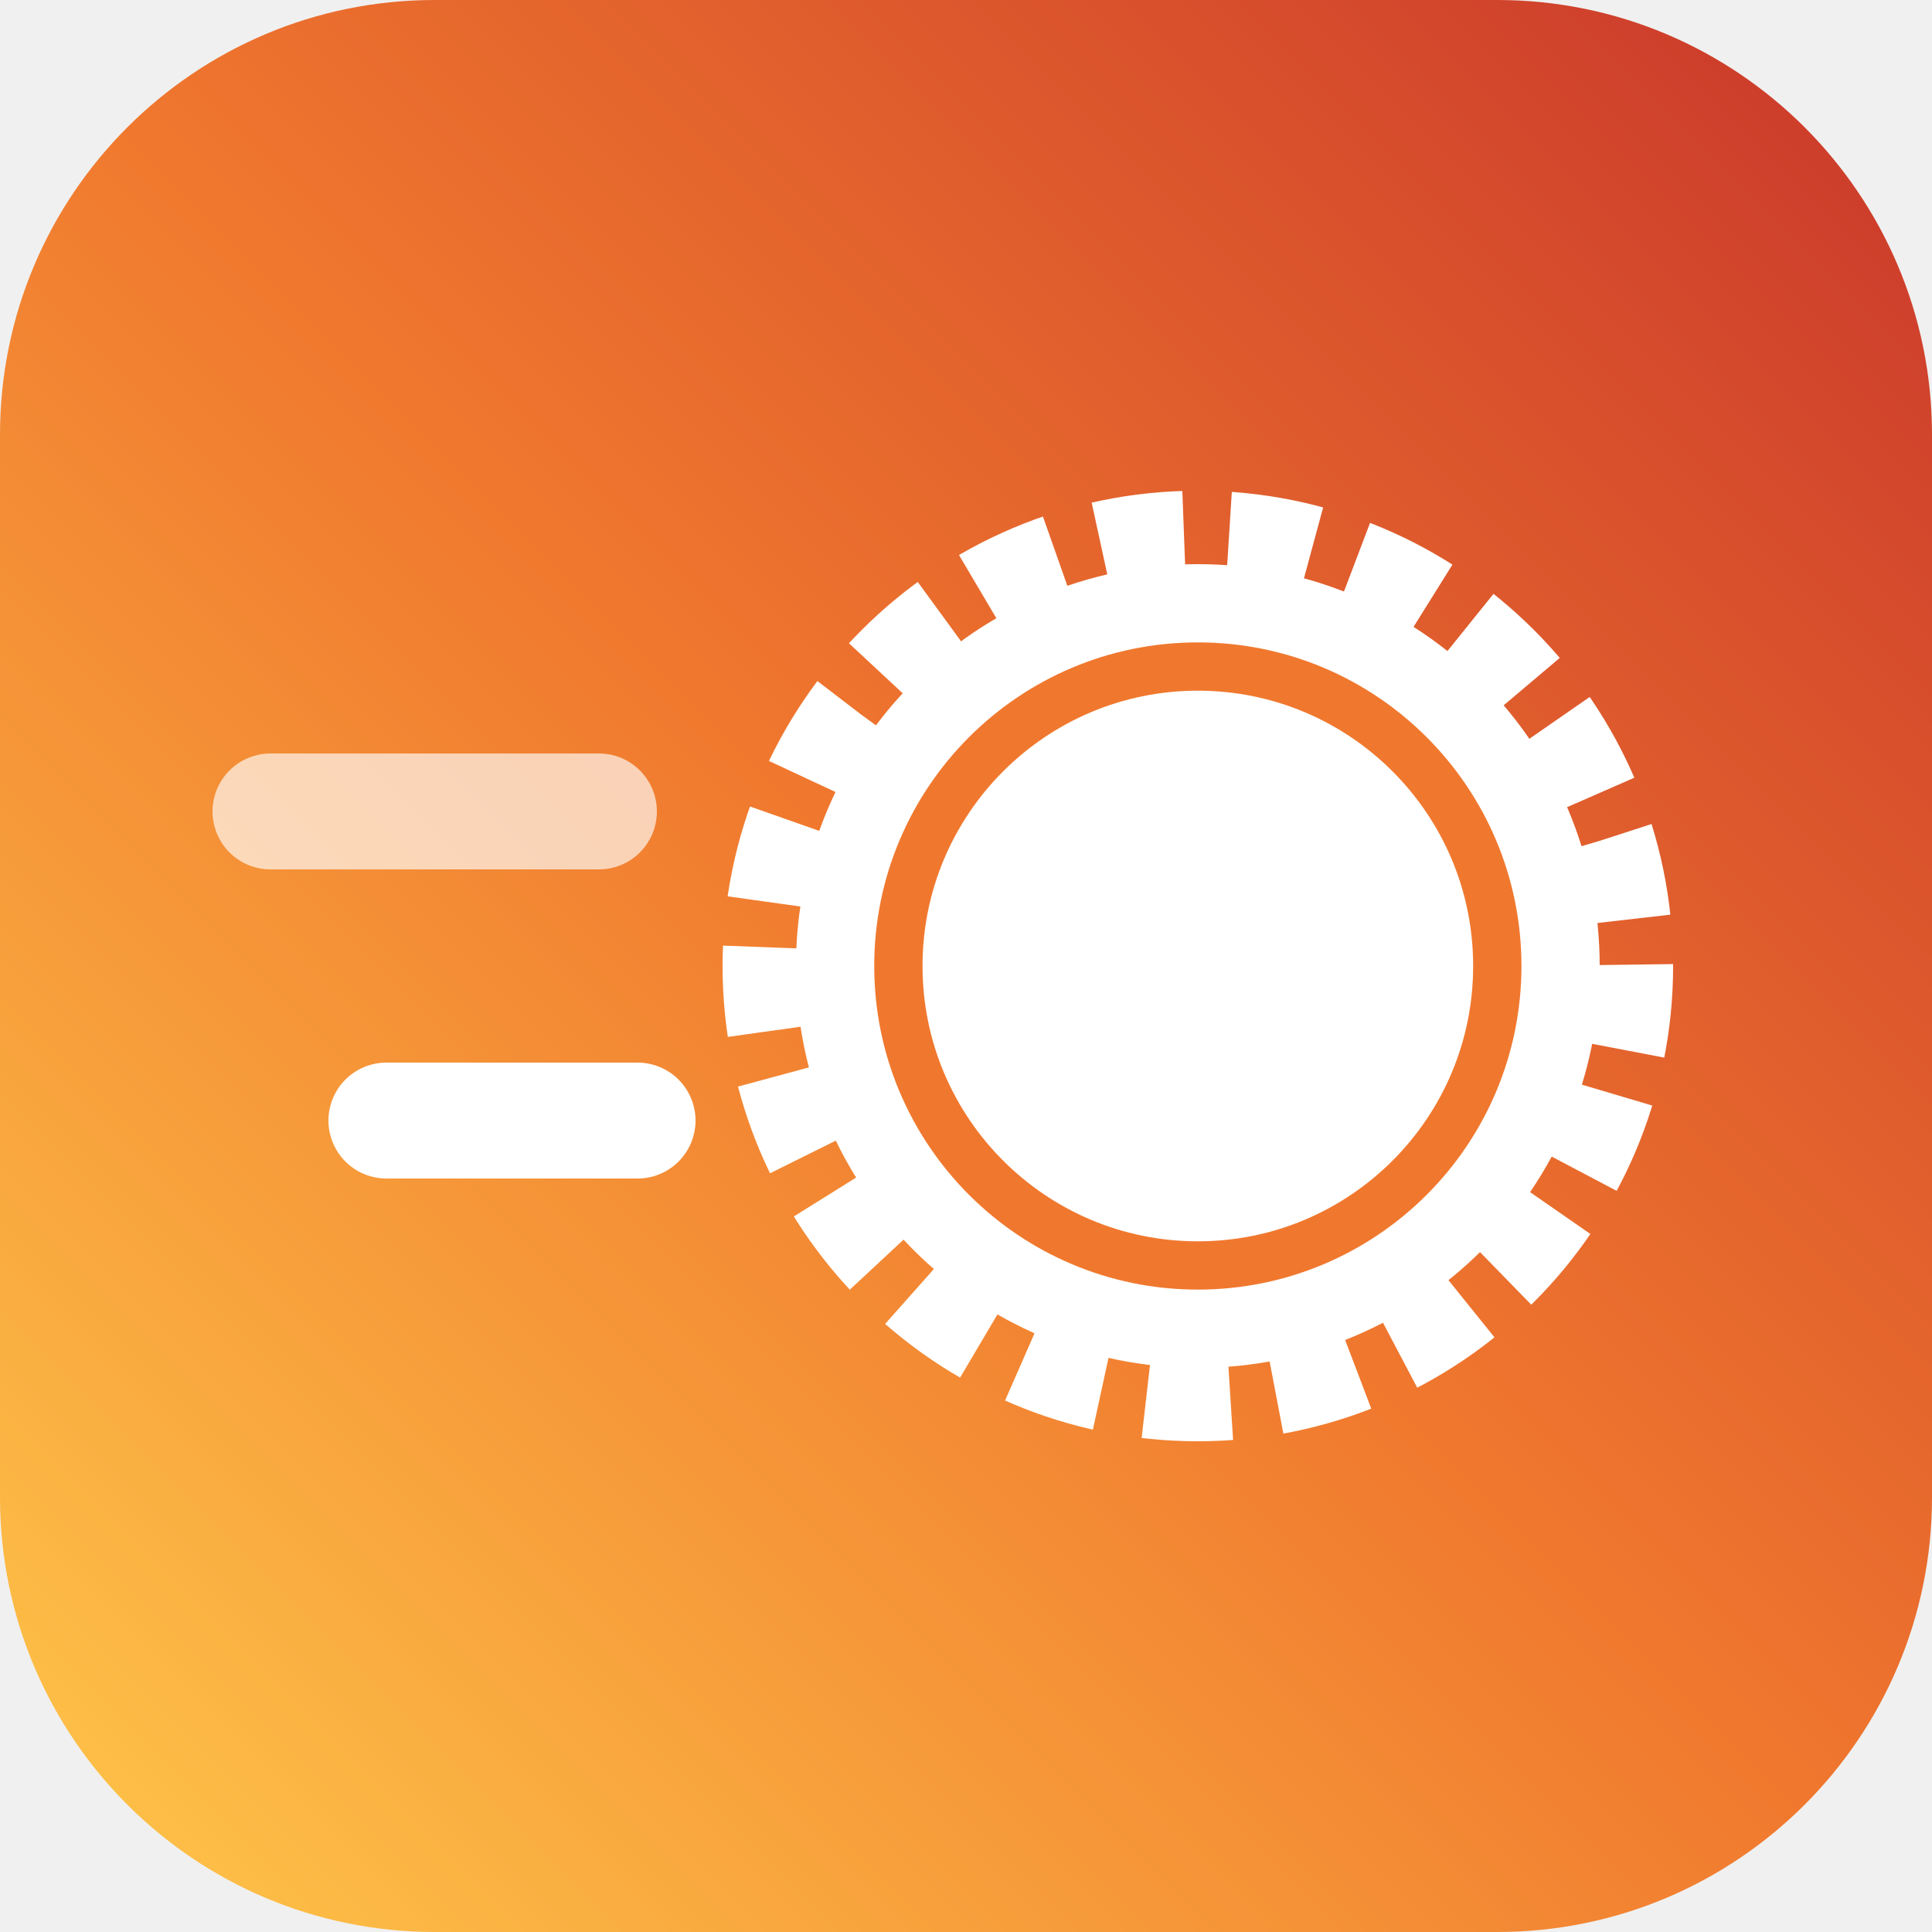
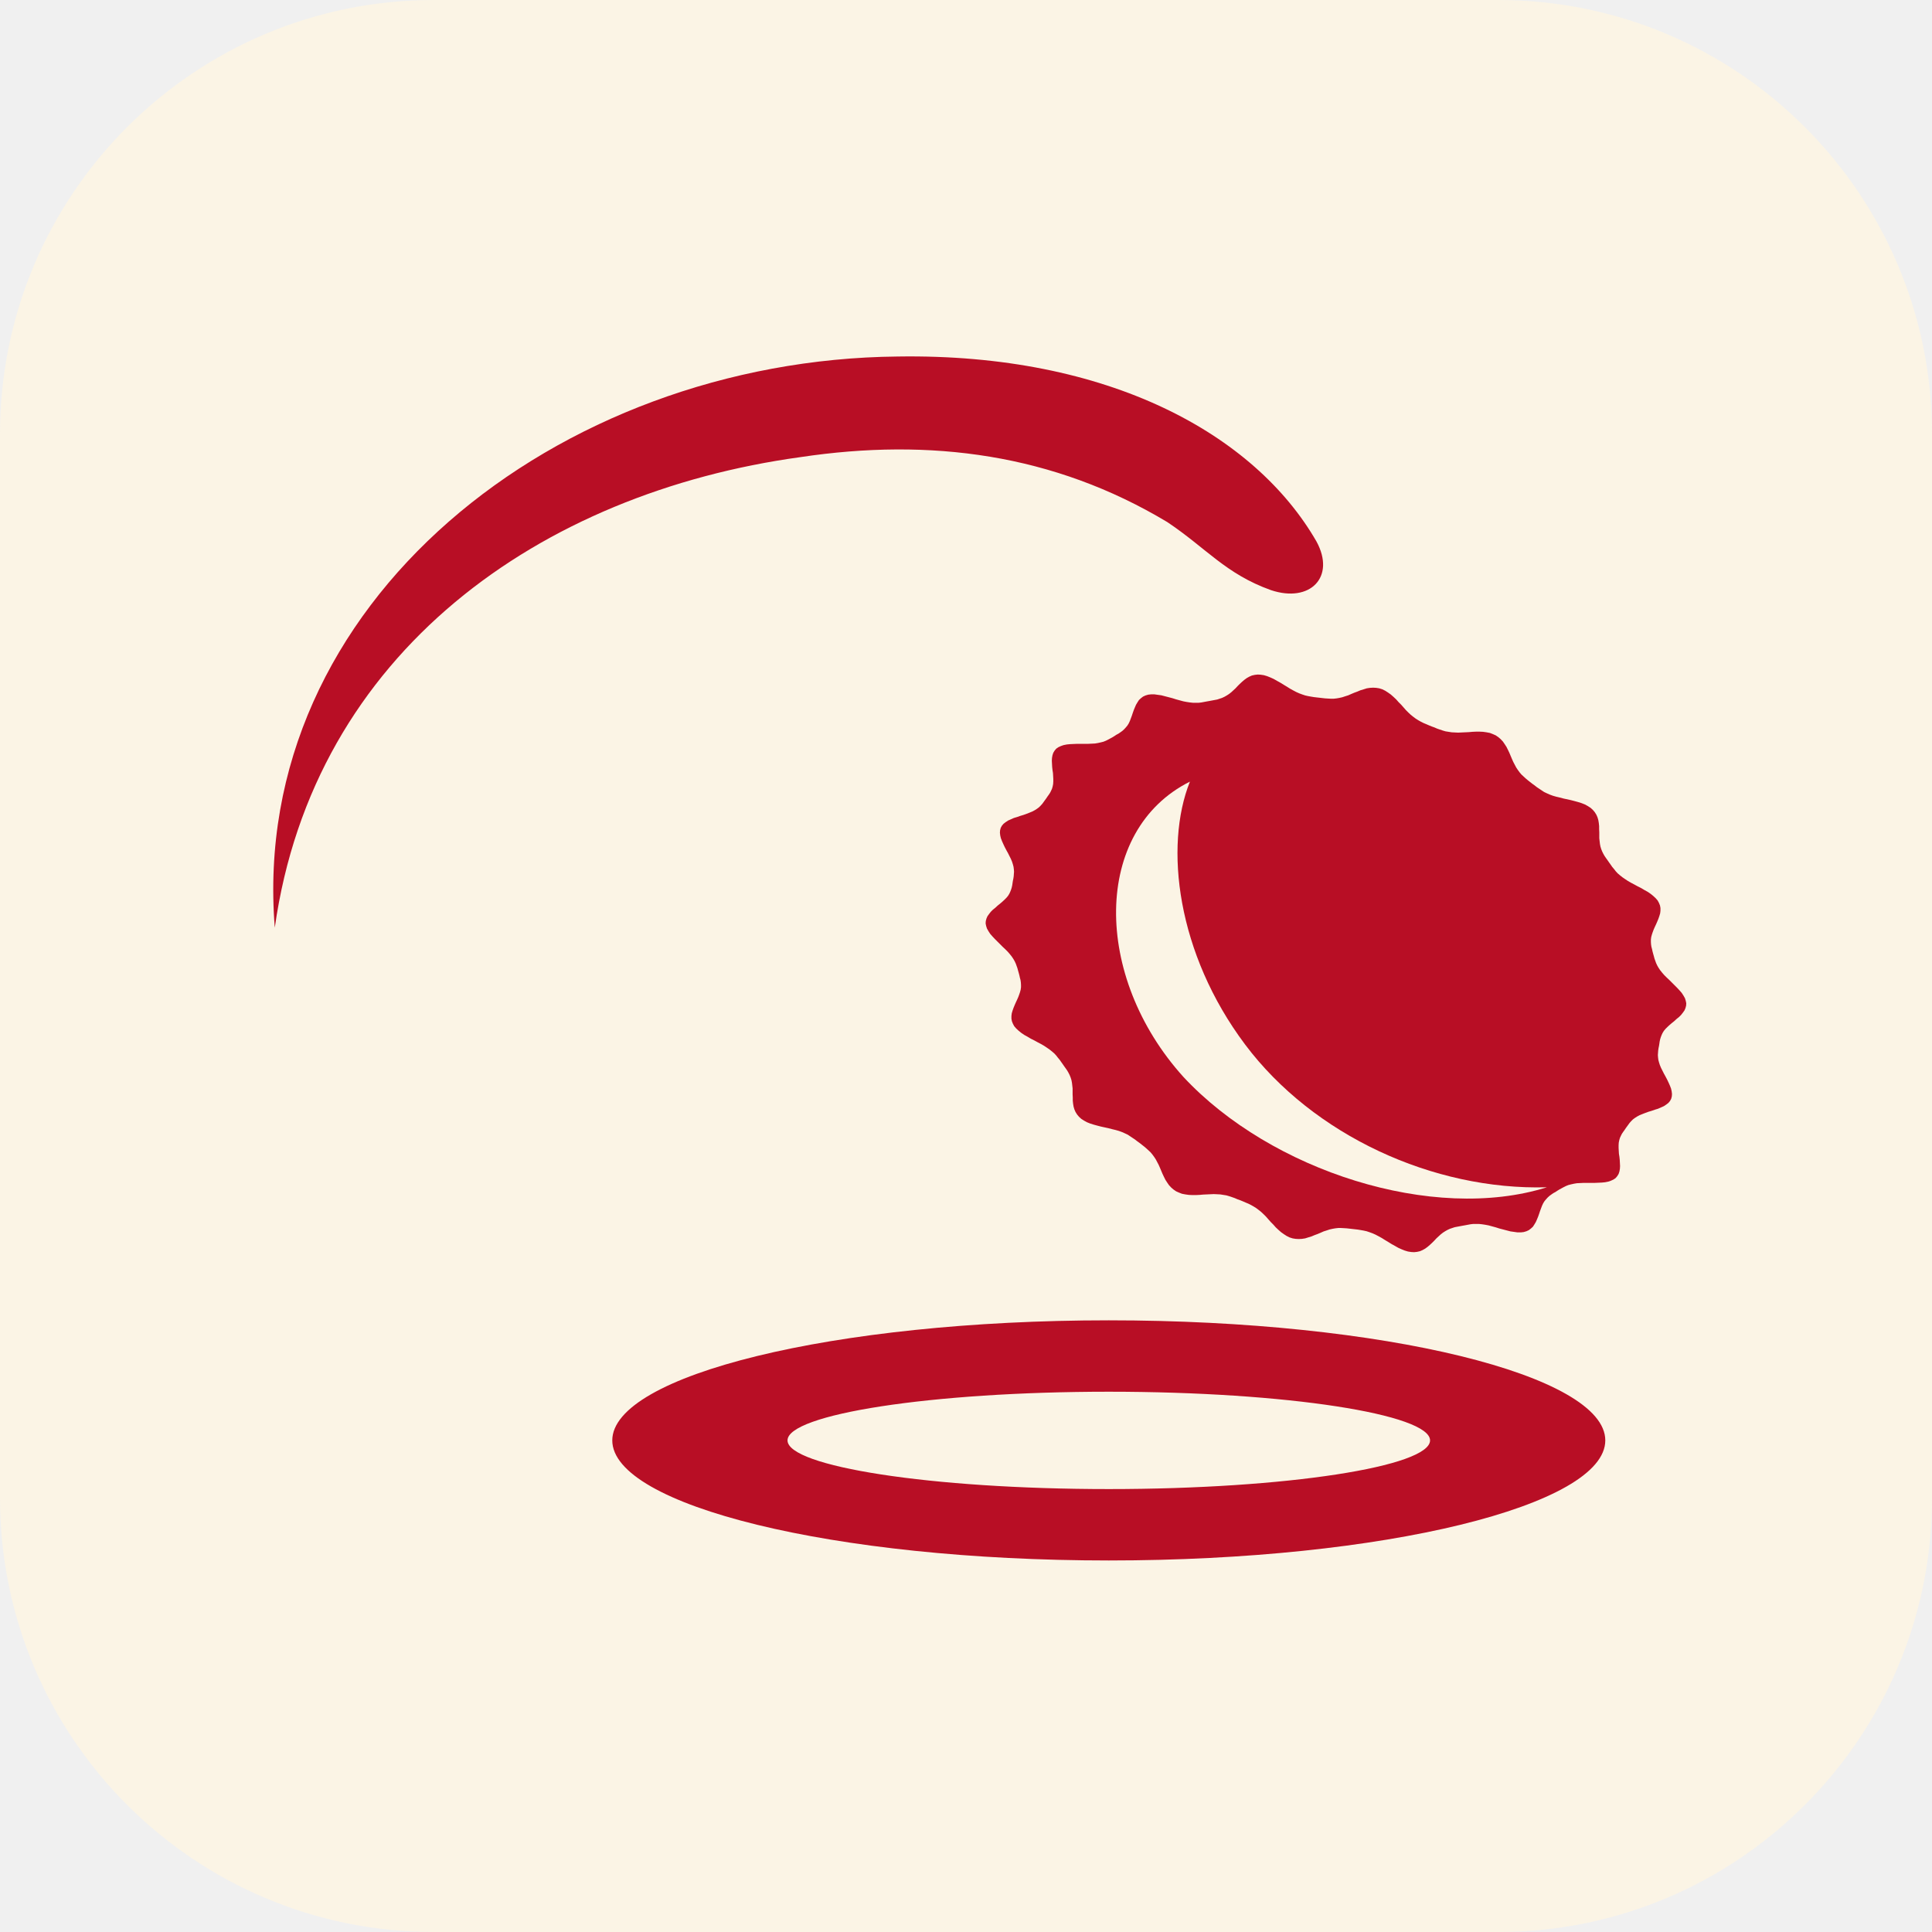
- <svg xmlns="http://www.w3.org/2000/svg" viewBox="0 0 100 100">
-   <defs>
-     <linearGradient id="g" x1="0" y1="1" x2="1" y2="0">
-       <stop offset="0" stop-color="#FFC94A" />
-       <stop offset="0.5" stop-color="#F0782E" />
-       <stop offset="1" stop-color="#C8352B" />
-     </linearGradient>
-   </defs>
-   <rect width="100" height="100" rx="22.5" fill="url(#g)" />
-   <line x1="14" y1="42" x2="31" y2="42" stroke="#FFFFFF" stroke-width="6" stroke-linecap="round" opacity="0.65" />
-   <line x1="20" y1="58" x2="33" y2="58" stroke="#FFFFFF" stroke-width="6" stroke-linecap="round" />
-   <circle cx="62" cy="50" r="22" fill="none" stroke="#FFFFFF" stroke-width="5.2" stroke-dasharray="4.28 2.3" />
-   <circle cx="62" cy="50" r="20.8" fill="#FFFFFF" />
-   <circle cx="62" cy="50" r="15.5" fill="none" stroke="#F0782E" stroke-width="2.5" />
+ <svg xmlns="http://www.w3.org/2000/svg" viewBox="0 0 1024 1024" width="1024" height="1024">
+   <rect width="1024" height="1024" rx="230" fill="#FBF4E5" />
+   <g transform="translate(71.68,61.68) scale(0.86)">
+     <path fill="#B80E25" d="M86,500 C70,300 260,150 470,148 C600,146 690,196 728,262 C740,284 724,300 700,292 C672,282 660,266 636,250 C566,208 490,198 410,210 C250,232 110,330 86,500 Z" />
+     <mask id="m82879" maskUnits="userSpaceOnUse" x="0" y="0" width="1024" height="1024">
+       <rect width="1024" height="1024" fill="#fff" />
+       <path fill="#000" d="M650,410 C590,440 590,530 646,592 C700,650 800,682 870,660 C800,662 726,628 684,572 C642,516 634,450 650,410 Z" />
+     </mask>
+     <path fill="#B80E25" mask="url(#m82879)" d="M946.6,605.5 L945.9,606.8 L944.9,608.0 L943.6,609.0 L942.1,610.0 L940.3,610.8 L938.5,611.6 L936.5,612.2 L934.5,612.9 L932.5,613.5 L930.6,614.2 L928.8,614.9 L927.1,615.6 L925.6,616.4 L924.2,617.3 L923.0,618.2 L922.0,619.2 L921.0,620.3 L920.2,621.4 L919.4,622.5 L918.6,623.6 L917.8,624.8 L917.0,625.9 L916.2,627.1 L915.6,628.3 L915.0,629.6 L914.6,631.0 L914.3,632.5 L914.2,634.1 L914.2,635.7 L914.3,637.5 L914.4,639.3 L914.7,641.2 L914.9,643.1 L915.0,645.0 L915.1,646.9 L915.0,648.6 L914.7,650.3 L914.2,651.8 L913.4,653.1 L912.4,654.3 L911.1,655.2 L909.6,655.9 L907.9,656.5 L905.9,656.9 L903.9,657.1 L901.7,657.2 L899.4,657.3 L897.1,657.3 L894.8,657.3 L892.6,657.3 L890.5,657.4 L888.5,657.5 L886.7,657.8 L884.9,658.2 L883.3,658.6 L881.8,659.2 L880.4,659.9 L879.1,660.6 L877.8,661.3 L876.5,662.1 L875.3,662.9 L874.0,663.6 L872.7,664.5 L871.6,665.3 L870.5,666.3 L869.5,667.4 L868.5,668.6 L867.7,669.9 L867.0,671.4 L866.4,673.0 L865.8,674.6 L865.2,676.4 L864.6,678.1 L863.9,679.8 L863.2,681.4 L862.3,682.9 L861.4,684.3 L860.2,685.4 L858.9,686.4 L857.4,687.1 L855.7,687.6 L853.9,687.8 L851.9,687.8 L849.8,687.5 L847.6,687.2 L845.3,686.6 L843.0,686.0 L840.7,685.4 L838.5,684.7 L836.3,684.1 L834.1,683.5 L832.0,683.1 L830.0,682.8 L828.1,682.6 L826.3,682.6 L824.6,682.6 L822.9,682.8 L821.3,683.1 L819.7,683.4 L818.0,683.7 L816.4,684.0 L814.8,684.3 L813.2,684.6 L811.7,685.1 L810.2,685.6 L808.7,686.3 L807.3,687.1 L805.9,688.0 L804.5,689.1 L803.2,690.3 L801.9,691.5 L800.6,692.9 L799.3,694.2 L797.9,695.5 L796.5,696.7 L795.0,697.8 L793.4,698.7 L791.8,699.4 L790.0,699.8 L788.2,700.0 L786.4,699.9 L784.4,699.6 L782.4,699.0 L780.4,698.2 L778.4,697.3 L776.3,696.1 L774.3,695.0 L772.2,693.7 L770.2,692.5 L768.3,691.3 L766.3,690.2 L764.4,689.2 L762.6,688.4 L760.7,687.7 L758.9,687.1 L757.1,686.7 L755.4,686.4 L753.6,686.1 L751.9,685.9 L750.1,685.7 L748.4,685.5 L746.6,685.3 L744.9,685.2 L743.1,685.1 L741.4,685.1 L739.6,685.3 L737.9,685.6 L736.1,686.0 L734.3,686.6 L732.4,687.2 L730.6,688.0 L728.7,688.8 L726.8,689.5 L724.9,690.3 L722.9,690.9 L721.0,691.5 L719.0,691.8 L717.1,691.9 L715.2,691.8 L713.3,691.5 L711.4,690.9 L709.6,690.0 L707.9,688.9 L706.2,687.7 L704.5,686.2 L702.9,684.7 L701.4,683.0 L699.8,681.4 L698.3,679.7 L696.9,678.1 L695.4,676.6 L693.9,675.2 L692.4,674.0 L690.8,672.8 L689.2,671.8 L687.6,670.9 L686.0,670.1 L684.3,669.4 L682.7,668.7 L681.0,668.0 L679.3,667.4 L677.7,666.7 L676.0,666.1 L674.2,665.5 L672.5,665.0 L670.6,664.7 L668.7,664.4 L666.7,664.3 L664.7,664.2 L662.6,664.3 L660.4,664.4 L658.2,664.5 L655.9,664.7 L653.7,664.8 L651.4,664.8 L649.3,664.7 L647.2,664.4 L645.1,664.0 L643.3,663.3 L641.5,662.5 L639.9,661.4 L638.5,660.2 L637.1,658.7 L636.0,657.1 L634.9,655.4 L634.0,653.6 L633.1,651.7 L632.3,649.8 L631.5,647.9 L630.7,646.1 L629.8,644.4 L628.9,642.7 L627.9,641.2 L626.8,639.7 L625.7,638.4 L624.4,637.2 L623.1,636.0 L621.8,634.9 L620.4,633.8 L619.0,632.7 L617.6,631.7 L616.2,630.6 L614.7,629.6 L613.2,628.6 L611.7,627.6 L610.0,626.8 L608.2,626.0 L606.3,625.3 L604.2,624.7 L602.1,624.2 L599.8,623.6 L597.5,623.1 L595.2,622.6 L592.9,622.0 L590.7,621.4 L588.5,620.7 L586.5,619.9 L584.7,618.9 L583.0,617.8 L581.6,616.5 L580.5,615.2 L579.5,613.6 L578.8,612.0 L578.3,610.3 L578.0,608.5 L577.8,606.6 L577.8,604.7 L577.7,602.8 L577.7,600.9 L577.7,599.1 L577.5,597.3 L577.3,595.6 L577.0,594.0 L576.5,592.4 L575.9,590.9 L575.2,589.5 L574.4,588.1 L573.5,586.8 L572.5,585.4 L571.6,584.1 L570.6,582.7 L569.7,581.4 L568.6,580.1 L567.6,578.8 L566.4,577.5 L565.0,576.3 L563.5,575.1 L561.9,574.0 L560.1,572.8 L558.2,571.7 L556.1,570.6 L554.1,569.5 L551.9,568.4 L549.9,567.2 L547.9,566.1 L546.0,564.8 L544.4,563.5 L542.9,562.1 L541.7,560.7 L540.9,559.2 L540.3,557.7 L540.0,556.1 L540.0,554.4 L540.2,552.8 L540.7,551.1 L541.3,549.4 L542.0,547.7 L542.7,546.1 L543.5,544.4 L544.2,542.8 L544.8,541.2 L545.3,539.7 L545.7,538.2 L545.9,536.7 L545.9,535.2 L545.8,533.7 L545.6,532.3 L545.2,530.8 L544.9,529.4 L544.5,527.9 L544.1,526.5 L543.7,525.0 L543.2,523.6 L542.7,522.2 L542.0,520.7 L541.2,519.3 L540.2,517.8 L539.0,516.3 L537.7,514.8 L536.2,513.3 L534.6,511.8 L533.0,510.2 L531.4,508.6 L529.8,507.0 L528.3,505.4 L526.9,503.8 L525.8,502.1 L524.9,500.5 L524.4,498.9 L524.1,497.4 L524.2,495.9 L524.6,494.4 L525.2,493.0 L526.2,491.6 L527.3,490.2 L528.6,488.9 L530.1,487.7 L531.5,486.4 L533.0,485.2 L534.4,484.0 L535.7,482.8 L536.9,481.6 L537.9,480.4 L538.7,479.1 L539.3,477.8 L539.8,476.5 L540.2,475.2 L540.5,473.8 L540.7,472.4 L540.9,471.1 L541.2,469.7 L541.4,468.3 L541.5,466.9 L541.6,465.5 L541.5,464.1 L541.3,462.5 L540.9,461.0 L540.4,459.4 L539.7,457.7 L538.8,455.9 L537.9,454.1 L536.9,452.3 L535.9,450.4 L535.0,448.5 L534.2,446.7 L533.5,444.9 L533.1,443.2 L532.9,441.5 L533.0,440.0 L533.4,438.5 L534.1,437.2 L535.1,436.0 L536.4,435.0 L537.9,434.0 L539.7,433.2 L541.5,432.4 L543.5,431.8 L545.5,431.1 L547.5,430.5 L549.4,429.8 L551.2,429.1 L552.9,428.4 L554.4,427.6 L555.8,426.7 L557.0,425.8 L558.0,424.8 L559.0,423.7 L559.8,422.6 L560.6,421.5 L561.4,420.4 L562.2,419.2 L563.0,418.1 L563.8,416.9 L564.4,415.7 L565.0,414.4 L565.4,413.0 L565.7,411.5 L565.8,409.9 L565.8,408.3 L565.7,406.5 L565.6,404.7 L565.3,402.8 L565.1,400.9 L565.0,399.0 L564.9,397.1 L565.0,395.4 L565.3,393.7 L565.8,392.2 L566.6,390.9 L567.6,389.7 L568.9,388.8 L570.4,388.1 L572.1,387.5 L574.1,387.1 L576.1,386.9 L578.3,386.8 L580.6,386.7 L582.9,386.7 L585.2,386.7 L587.4,386.7 L589.5,386.6 L591.5,386.5 L593.3,386.2 L595.1,385.8 L596.7,385.4 L598.2,384.8 L599.6,384.1 L600.9,383.4 L602.2,382.7 L603.5,381.9 L604.7,381.1 L606.0,380.4 L607.3,379.5 L608.4,378.7 L609.5,377.7 L610.5,376.6 L611.5,375.4 L612.3,374.1 L613.0,372.6 L613.6,371.0 L614.2,369.4 L614.8,367.6 L615.4,365.9 L616.1,364.2 L616.8,362.6 L617.7,361.1 L618.6,359.7 L619.8,358.6 L621.1,357.6 L622.6,356.9 L624.3,356.4 L626.1,356.2 L628.1,356.2 L630.2,356.5 L632.4,356.8 L634.7,357.4 L637.0,358.0 L639.3,358.6 L641.5,359.3 L643.7,359.9 L645.9,360.5 L648.0,360.9 L650.0,361.2 L651.9,361.4 L653.7,361.4 L655.4,361.4 L657.1,361.2 L658.7,360.9 L660.3,360.6 L662.0,360.3 L663.6,360.0 L665.2,359.7 L666.8,359.4 L668.3,358.9 L669.8,358.4 L671.3,357.7 L672.7,356.9 L674.1,356.0 L675.5,354.9 L676.8,353.7 L678.1,352.5 L679.4,351.1 L680.7,349.8 L682.1,348.5 L683.5,347.3 L685.0,346.2 L686.6,345.3 L688.2,344.6 L690.0,344.2 L691.8,344.0 L693.6,344.1 L695.6,344.4 L697.6,345.0 L699.6,345.8 L701.6,346.7 L703.7,347.9 L705.7,349.0 L707.8,350.3 L709.8,351.5 L711.7,352.7 L713.7,353.8 L715.6,354.8 L717.4,355.6 L719.3,356.3 L721.1,356.9 L722.9,357.3 L724.6,357.6 L726.4,357.9 L728.1,358.1 L729.9,358.3 L731.6,358.5 L733.4,358.7 L735.1,358.8 L736.9,358.9 L738.6,358.9 L740.4,358.7 L742.1,358.4 L743.9,358.0 L745.7,357.4 L747.6,356.8 L749.4,356.0 L751.3,355.2 L753.2,354.5 L755.1,353.7 L757.1,353.1 L759.0,352.5 L761.0,352.2 L762.9,352.1 L764.8,352.2 L766.7,352.5 L768.6,353.1 L770.4,354.0 L772.1,355.1 L773.8,356.3 L775.5,357.8 L777.1,359.3 L778.6,361.0 L780.2,362.6 L781.7,364.3 L783.1,365.9 L784.6,367.4 L786.1,368.8 L787.6,370.0 L789.2,371.2 L790.8,372.2 L792.4,373.1 L794.0,373.9 L795.7,374.6 L797.3,375.3 L799.0,376.0 L800.7,376.6 L802.3,377.3 L804.0,377.9 L805.8,378.5 L807.5,379.0 L809.4,379.3 L811.3,379.6 L813.3,379.7 L815.3,379.8 L817.4,379.7 L819.6,379.6 L821.8,379.5 L824.1,379.3 L826.3,379.2 L828.6,379.2 L830.7,379.3 L832.8,379.6 L834.9,380.0 L836.7,380.7 L838.5,381.5 L840.1,382.6 L841.5,383.8 L842.9,385.3 L844.0,386.9 L845.1,388.6 L846.0,390.4 L846.9,392.3 L847.7,394.2 L848.5,396.1 L849.3,397.9 L850.2,399.6 L851.1,401.3 L852.1,402.8 L853.2,404.3 L854.3,405.6 L855.6,406.8 L856.9,408.0 L858.2,409.1 L859.6,410.2 L861.0,411.3 L862.4,412.3 L863.8,413.4 L865.3,414.4 L866.8,415.4 L868.3,416.4 L870.0,417.2 L871.8,418.0 L873.7,418.7 L875.8,419.3 L877.9,419.8 L880.2,420.4 L882.5,420.9 L884.8,421.4 L887.1,422.0 L889.3,422.6 L891.5,423.3 L893.5,424.1 L895.3,425.1 L897.0,426.2 L898.4,427.5 L899.5,428.8 L900.5,430.4 L901.2,432.0 L901.7,433.7 L902.0,435.5 L902.2,437.4 L902.2,439.3 L902.3,441.2 L902.3,443.1 L902.3,444.9 L902.5,446.7 L902.7,448.4 L903.0,450.0 L903.5,451.6 L904.1,453.1 L904.8,454.5 L905.6,455.9 L906.5,457.2 L907.5,458.6 L908.4,459.9 L909.4,461.3 L910.3,462.6 L911.4,463.9 L912.4,465.2 L913.6,466.5 L915.0,467.7 L916.5,468.9 L918.1,470.0 L919.9,471.2 L921.8,472.3 L923.9,473.4 L925.9,474.5 L928.1,475.6 L930.1,476.8 L932.1,477.9 L934.0,479.2 L935.6,480.5 L937.1,481.9 L938.3,483.3 L939.1,484.8 L939.7,486.3 L940.0,487.9 L940.0,489.6 L939.8,491.2 L939.3,492.9 L938.7,494.6 L938.0,496.3 L937.3,497.9 L936.5,499.6 L935.8,501.2 L935.2,502.8 L934.7,504.3 L934.3,505.8 L934.1,507.3 L934.1,508.8 L934.2,510.3 L934.4,511.7 L934.8,513.2 L935.1,514.6 L935.5,516.1 L935.9,517.5 L936.3,519.0 L936.8,520.4 L937.3,521.8 L938.0,523.3 L938.8,524.7 L939.8,526.2 L941.0,527.7 L942.3,529.2 L943.8,530.7 L945.4,532.2 L947.0,533.8 L948.6,535.4 L950.2,537.0 L951.7,538.6 L953.1,540.2 L954.2,541.9 L955.1,543.5 L955.6,545.1 L955.9,546.6 L955.8,548.1 L955.4,549.6 L954.8,551.0 L953.8,552.4 L952.7,553.8 L951.4,555.1 L949.9,556.3 L948.5,557.6 L947.0,558.8 L945.6,560.0 L944.3,561.2 L943.1,562.4 L942.1,563.6 L941.3,564.9 L940.7,566.2 L940.2,567.5 L939.8,568.8 L939.5,570.2 L939.3,571.6 L939.1,572.9 L938.8,574.3 L938.6,575.7 L938.5,577.1 L938.4,578.5 L938.5,579.9 L938.7,581.5 L939.1,583.0 L939.6,584.6 L940.3,586.3 L941.2,588.1 L942.1,589.9 L943.1,591.7 L944.1,593.6 L945.0,595.5 L945.8,597.3 L946.5,599.1 L946.9,600.8 L947.1,602.5 L947.0,604.0Z" />
+     <path fill="#B80E25" fill-rule="evenodd" d="M600,742 C770,742 906,776 906,816 C906,856 770,890 600,890 C430,890 294,856 294,816 C294,776 430,742 600,742 Z M600,786 C490,786 402,800 402,816 C402,832 490,846 600,846 C710,846 798,832 798,816 C798,800 710,786 600,786 Z" />
+   </g>
</svg>
